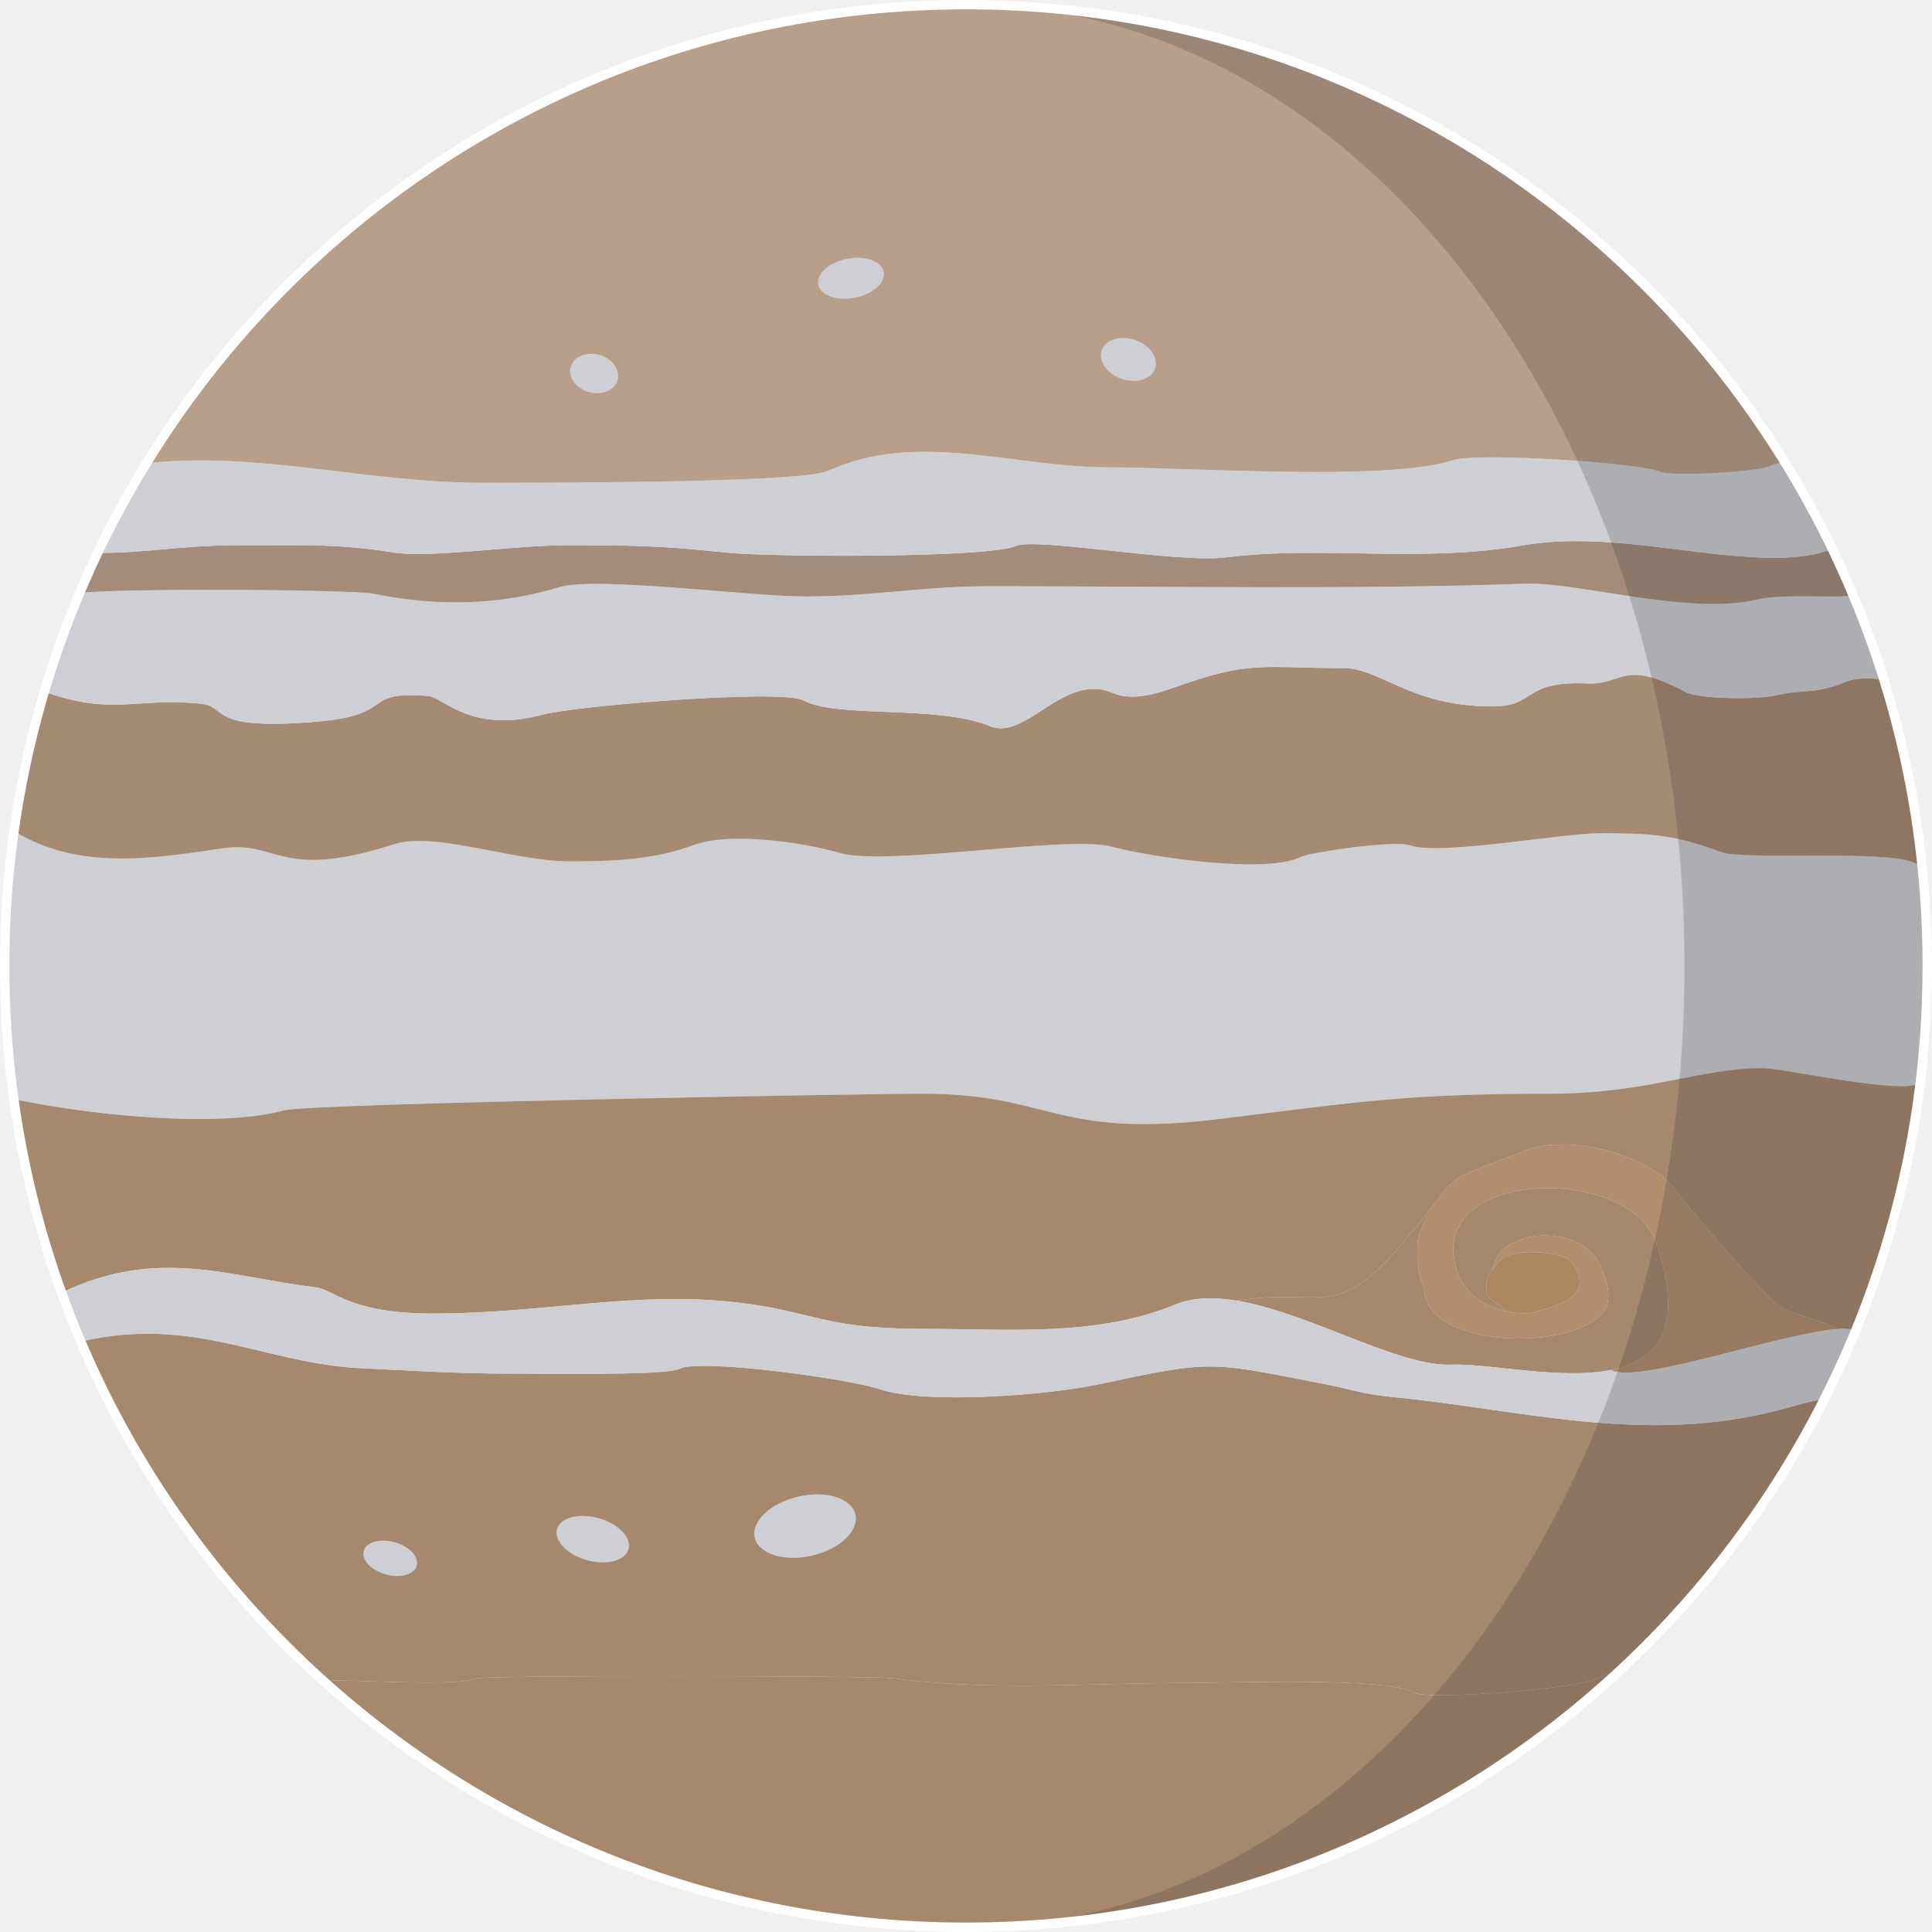
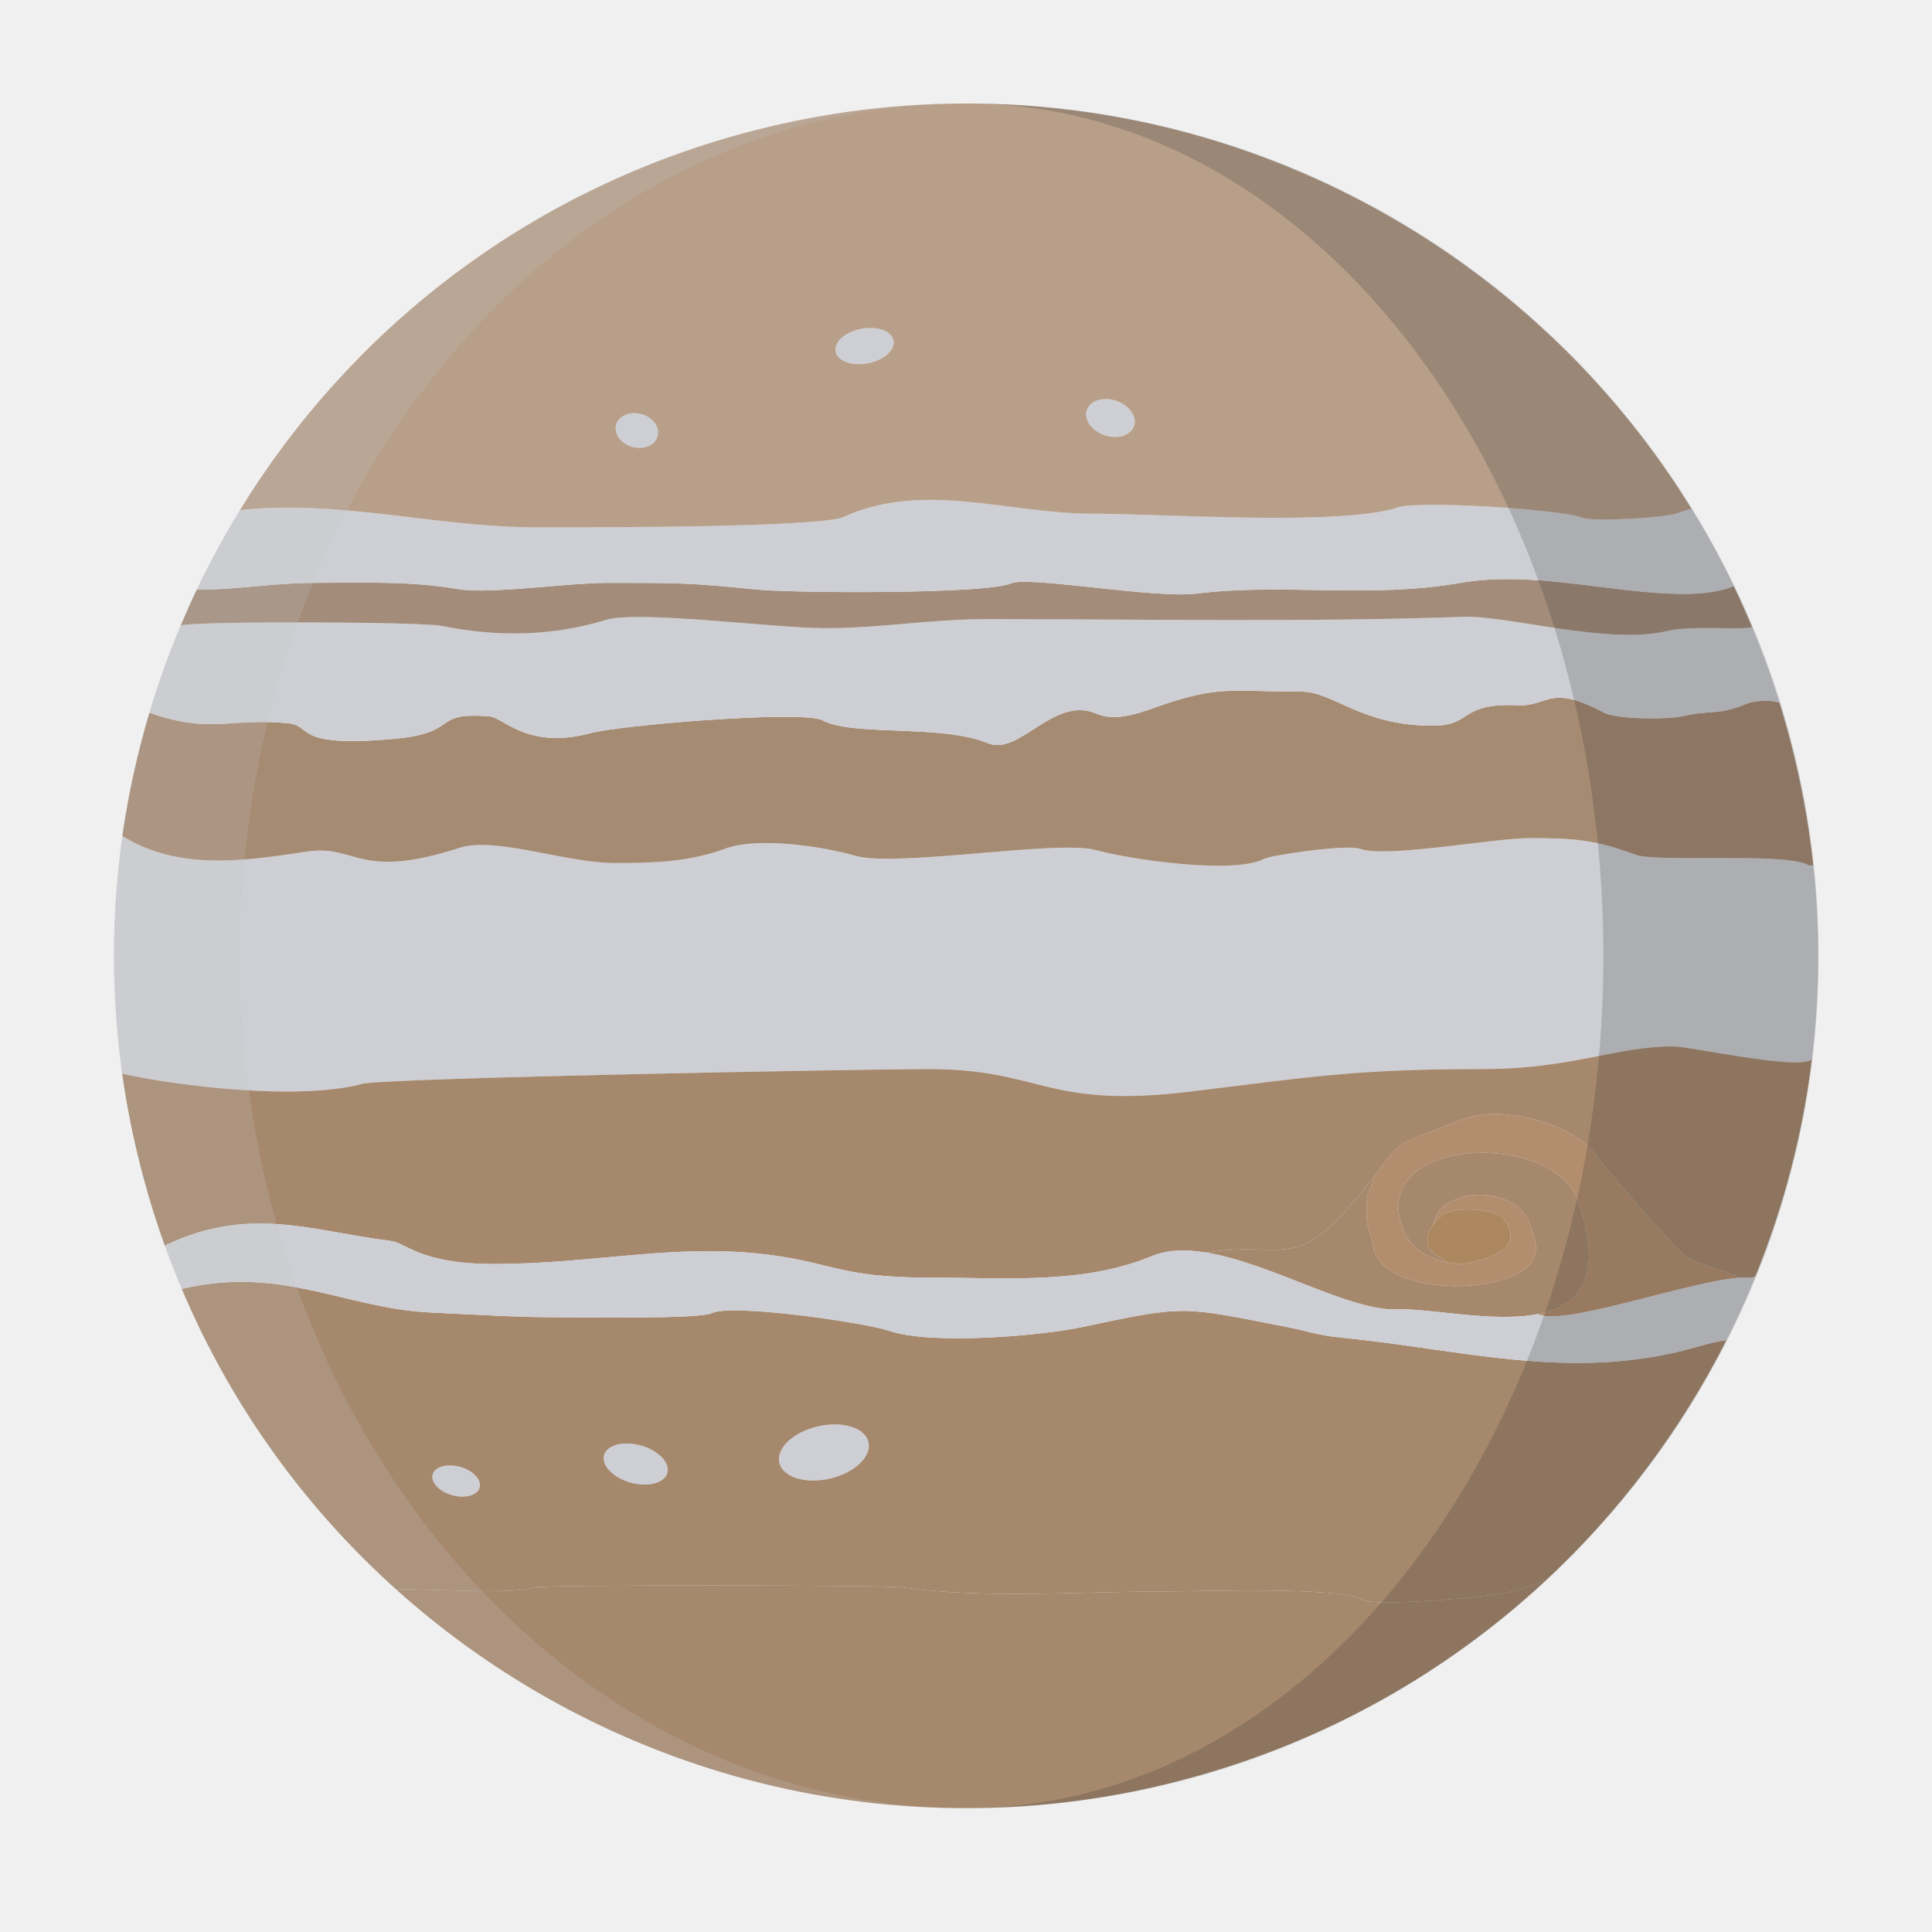
- <svg xmlns="http://www.w3.org/2000/svg" xml:space="preserve" width="206.705mm" height="206.705mm" version="1.1" style="shape-rendering:geometricPrecision; text-rendering:geometricPrecision; image-rendering:optimizeQuality; fill-rule:evenodd; clip-rule:evenodd" viewBox="0 0 20671 20671">
+ <svg xmlns="http://www.w3.org/2000/svg" xml:space="preserve" width="210mm" height="210mm" version="1.1" style="shape-rendering:geometricPrecision; text-rendering:geometricPrecision; image-rendering:optimizeQuality; fill-rule:evenodd; clip-rule:evenodd" viewBox="0 0 21000 21000">
  <defs>
    <style type="text/css">
   
-     .str0 {stroke:white;stroke-width:100}
-     .fil8 {fill:none}
-     .fil3 {fill:#A38D7A}
-     .fil0 {fill:#A6886D}
-     .fil2 {fill:#A68B73}
-     .fil6 {fill:#AD875F}
-     .fil4 {fill:#B38E6E}
-     .fil5 {fill:#B89F8A}
-     .fil1 {fill:#CECFD4}
-     .fil7 {fill:#2B2A29;fill-opacity:0.2}
+     .fil0 {fill:#ABD3E4}
+     .fil4 {fill:#A38D7A}
+     .fil1 {fill:#A6886D}
+     .fil3 {fill:#A68B73}
+     .fil7 {fill:#AD875F}
+     .fil5 {fill:#B38E6E}
+     .fil6 {fill:#B89F8A}
+     .fil2 {fill:#CECFD4}
+     .fil8 {fill:#C5C6C6;fill-opacity:0.2}
+     .fil9 {fill:#2B2A29;fill-opacity:0.2}
   
  </style>
+     <mask id="id0">
+       <radialGradient id="id1" gradientUnits="userSpaceOnUse" cx="-0" cy="0" r="0" fx="-0" fy="0">
+         <stop offset="0" style="stop-opacity:1; stop-color:white" />
+         <stop offset="0.949" style="stop-opacity:-127.502; stop-color:white" />
+         <stop offset="1" style="stop-opacity:0; stop-color:white" />
+       </radialGradient>
+       <rect style="fill:url(#id1)" width="21000" height="21000" />
+     </mask>
  </defs>
  <g id="Ebene_x0020_1">
-     <g id="_657886312">
+     <path class="fil0" style="mask:url(#id0)" d="M10500 0c5799,0 10500,4701 10500,10500 0,5799 -4701,10500 -10500,10500 -5799,0 -10500,-4701 -10500,-10500 0,-5799 4701,-10500 10500,-10500z" />
+     <g id="_612111640">
      <g>
-         <path class="fil0" d="M3449 17979c2501,2247 6052,3224 9542,2289 1675,-449 3143,-1288 4331,-2391 -44,2 -193,67 -227,81 -293,123 -1852,234 -1977,150 -248,-166 -1994,-102 -2403,-102 -1041,0 -2144,91 -3160,-50 -195,-27 -4393,-33 -4465,2 -187,91 -1367,10 -1641,21z" />
-         <path class="fil1" d="M3892 16594c-27,95 79,207 235,250 157,44 305,2 331,-92 27,-95 -79,-207 -235,-250 -157,-44 -305,-2 -331,92z" />
-         <path class="fil1" d="M5961 16361c-35,123 108,272 319,331 211,59 410,6 444,-117 35,-124 -108,-272 -319,-331 -211,-59 -410,-7 -444,117z" />
-         <path class="fil1" d="M8076 16452c40,174 313,260 611,192 297,-69 505,-265 465,-440 -40,-174 -313,-260 -611,-191 -297,68 -505,265 -465,439z" />
-         <path class="fil1" d="M9869 11702c1401,0 1408,488 3197,268 1446,-178 1987,-268 3501,-268 1075,0 1603,-274 2297,-274 206,0 1536,297 1675,155 94,-766 102,-1551 16,-2341 -74,7 -38,2 -94,-19 -346,-131 -1804,-16 -2047,-107 -498,-186 -758,-201 -1288,-201 -425,0 -1725,243 -2037,130 -165,-60 -1081,77 -1165,121 -363,190 -1614,6 -2029,-107 -464,-127 -2404,212 -2906,68 -392,-113 -1172,-231 -1568,-85 -432,160 -860,174 -1334,174 -579,0 -1443,-322 -1868,-184 -1229,397 -1244,-44 -1840,45 -752,112 -1551,238 -2233,-188 -133,935 -138,1899 -2,2869 730,160 2157,322 2897,122 267,-72 6156,-178 6828,-178z" />
-         <path class="fil2" d="M11895 9059c415,113 1666,297 2029,107 84,-44 1000,-181 1165,-121 312,113 1612,-130 2037,-130 530,0 790,15 1288,201 243,91 1701,-24 2047,107 56,21 20,26 94,19 -56,-522 -153,-1046 -293,-1568 -36,-132 -74,-263 -114,-392 -101,-41 -305,-26 -391,9 -358,148 -438,75 -755,148 -220,51 -827,40 -969,-36 -669,-358 -668,-76 -1039,-91 -720,-31 -543,246 -1032,246 -870,0 -1192,-410 -1587,-410 -874,0 -990,-85 -1784,198 -200,71 -471,161 -684,68 -521,-226 -929,514 -1313,356 -561,-232 -1629,-80 -1997,-276 -233,-125 -2434,56 -2794,153 -768,206 -1053,-187 -1226,-201 -727,-58 -323,200 -1174,274 -1209,104 -949,-162 -1261,-192 -711,-67 -922,134 -1670,-127 -144,485 -254,982 -326,1488 682,426 1481,300 2233,188 596,-89 611,352 1840,-45 425,-138 1289,184 1868,184 474,0 902,-14 1334,-174 396,-146 1176,-28 1568,85 502,144 2442,-195 2906,-68z" />
-         <path class="fil1" d="M10594 7770c384,158 792,-582 1313,-356 213,93 484,3 684,-68 794,-283 910,-198 1784,-198 395,0 717,410 1587,410 489,0 312,-277 1032,-246 371,15 370,-267 1039,91 142,76 749,87 969,36 317,-73 397,0 755,-148 86,-35 290,-50 391,-9 -97,-313 -207,-618 -331,-914 -109,39 -745,-21 -1015,46 -716,175 -1927,-188 -2473,-169 -1868,65 -3849,27 -5735,27 -731,0 -1248,110 -1985,110 -571,0 -2241,-218 -2624,-100 -635,195 -1309,210 -1978,72 -247,-51 -2894,-60 -3156,-7 -145,344 -271,696 -379,1054 748,261 959,60 1670,127 312,30 52,296 1261,192 851,-74 447,-332 1174,-274 173,14 458,407 1226,201 360,-97 2561,-278 2794,-153 368,196 1436,44 1997,276z" />
-         <path class="fil3" d="M10594 6272c1886,0 3867,38 5735,-27 546,-19 1757,344 2473,169 270,-67 906,-7 1015,-46 -70,-167 -143,-332 -221,-493 -312,126 -758,98 -1095,67 -737,-68 -1486,-234 -2220,-105 -1072,188 -2143,-2 -3168,127 -509,65 -2034,-218 -2246,-122 -286,129 -2632,120 -3100,70 -748,-79 -992,-77 -1755,-77 -501,0 -1425,140 -1813,75 -593,-100 -1099,-75 -1701,-75 -554,0 -963,86 -1453,80 -68,143 -133,287 -194,432 262,-53 2909,-44 3156,7 669,138 1343,123 1978,-72 383,-118 2053,100 2624,100 737,0 1254,-110 1985,-110z" />
-         <path class="fil1" d="M7767 5912c468,50 2814,59 3100,-70 212,-96 1737,187 2246,122 1025,-129 2096,61 3168,-127 734,-129 1483,37 2220,105 337,31 783,59 1095,-67 -155,-322 -325,-634 -509,-934 -15,2 -131,35 -137,39 -96,68 -1053,122 -1183,68 -245,-101 -1965,-208 -2218,-125 -695,230 -2826,77 -3691,77 -1025,0 -2039,-399 -3003,39 -293,133 -3227,126 -3708,126 -1214,0 -2396,-341 -3582,-208 -190,310 -364,630 -520,958 490,6 899,-80 1453,-80 602,0 1108,-25 1701,75 388,65 1312,-75 1813,-75 763,0 1007,-2 1755,77z" />
-         <path class="fil4" d="M15245 13844c83,554 1432,610 1860,248 182,-154 84,-398 9,-564 -133,-296 -574,-365 -829,-270 -289,107 -259,198 -324,332 19,-26 43,-52 69,-83 151,-181 707,-110 786,-2 279,381 -190,479 -468,549 -73,0 -147,-7 -220,-23 -233,-48 -448,-178 -532,-415 -396,-1114 1828,-1168 2119,-328 325,937 14,1272 -481,1370 288,158 1824,-397 2430,-438 -152,-86 -497,-159 -631,-248 -153,-103 -985,-1067 -1094,-1224 -271,-392 -1152,-618 -1600,-445 -880,340 -739,249 -1076,684l0 20c-72,231 -100,131 -100,425 0,206 61,268 82,412z" />
-         <path class="fil0" d="M13232 13916c779,129 1733,709 2295,685 391,-17 1161,165 1707,57 495,-98 806,-433 481,-1370 -291,-840 -2515,-786 -2119,328 84,237 299,367 532,415 -42,-49 -210,-119 -219,-196 -10,-82 -4,-136 14,-180 10,-24 23,-44 38,-65 65,-134 35,-225 324,-332 255,-95 696,-26 829,270 75,166 173,410 -9,564 -428,362 -1777,306 -1860,-248 -21,-144 -82,-206 -82,-412 0,-294 28,-194 100,-425l0 -20c-73,94 -168,212 -300,365 -684,789 -841,419 -1731,564z" />
-         <path class="fil0" d="M3383 13775c197,25 352,279 1249,279 1204,0 2177,-251 3292,-114 797,98 886,278 1960,278 924,0 1848,87 2689,-260 191,-78 417,-82 659,-42 890,-145 1047,225 1731,-564 132,-153 227,-271 300,-365 337,-435 196,-344 1076,-684 448,-173 1329,53 1600,445 109,157 941,1121 1094,1224 134,89 479,162 631,248 27,-2 52,-3 75,-2 55,1 83,13 120,-18 338,-833 569,-1712 680,-2617 -139,142 -1469,-155 -1675,-155 -694,0 -1222,274 -2297,274 -1514,0 -2055,90 -3501,268 -1789,220 -1796,-268 -3197,-268 -672,0 -6561,106 -6828,178 -740,200 -2167,38 -2897,-122 58,412 142,826 253,1239 76,284 163,562 261,834 1026,-492 1782,-172 2725,-56z" />
-         <ellipse class="fil1" transform="matrix(1.49482 0.41217 -0.41217 1.49482 6356.25 3995.89)" rx="168" ry="132" />
-         <ellipse class="fil1" transform="matrix(1.5231 -0.290736 0.290736 1.5231 9105.03 2977.06)" rx="229" ry="137" />
-         <ellipse class="fil1" transform="matrix(1.47036 0.492367 -0.492367 1.47036 12072.6 3845.46)" rx="194" ry="141" />
-         <path class="fil5" d="M11858 5000c865,0 2996,153 3691,-77 253,-83 1973,24 2218,125 130,54 1087,0 1183,-68 6,-4 122,-37 137,-39 -2322,-3772 -6922,-5743 -11419,-4538 -2647,709 -4775,2389 -6103,4554 1186,-133 2368,208 3582,208 481,0 3415,7 3708,-126 964,-438 1978,-39 3003,-39zm284 -1362c158,53 254,188 216,303 -38,115 -197,165 -355,112 -157,-53 -254,-188 -216,-303 39,-115 198,-165 355,-112zm-5731 160c138,38 226,158 196,267 -30,109 -167,167 -305,129 -139,-39 -226,-158 -196,-267 30,-109 166,-167 305,-129zm2654 -1029c193,-37 367,26 389,141 22,115 -116,238 -309,275 -193,37 -367,-26 -389,-141 -22,-115 116,-238 309,-275z" />
-         <path class="fil0" d="M9555 17956c1016,141 2119,50 3160,50 409,0 2155,-64 2403,102 125,84 1684,-27 1977,-150 34,-14 183,-79 227,-81 897,-833 1635,-1817 2183,-2900 -65,-9 -379,86 -474,110 -1442,375 -2726,-3 -4166,-144 -286,-28 -426,-83 -665,-129 -1270,-246 -1198,-269 -2460,0 -525,111 -1837,218 -2336,47 -300,-103 -1904,-332 -2140,-214 -145,72 -1484,50 -1789,50 -588,0 -1025,-31 -1596,-57 -1046,-47 -1807,-571 -3016,-286 599,1416 1492,2642 2586,3625 274,-11 1454,70 1641,-21 72,-35 4270,-29 4465,-2zm-403 -1752c40,175 -168,371 -465,440 -298,68 -571,-18 -611,-192 -40,-174 168,-371 465,-439 298,-69 571,17 611,191zm-2747 40c211,59 354,207 319,331 -34,123 -233,176 -444,117 -211,-59 -354,-208 -319,-331 34,-124 233,-176 444,-117zm-2182 258c156,43 262,155 235,250 -26,94 -174,136 -331,92 -156,-43 -262,-155 -235,-250 26,-94 174,-136 331,-92z" />
-         <path class="fil1" d="M5475 14697c305,0 1644,22 1789,-50 236,-118 1840,111 2140,214 499,171 1811,64 2336,-47 1262,-269 1190,-246 2460,0 239,46 379,101 665,129 1440,141 2724,519 4166,144 95,-24 409,-119 474,-110 128,-254 246,-513 354,-777 -37,31 -65,19 -120,18 -23,-1 -48,0 -75,2 -606,41 -2142,596 -2430,438 -546,108 -1316,-74 -1707,-57 -562,24 -1516,-556 -2295,-685 -242,-40 -468,-36 -659,42 -841,347 -1765,260 -2689,260 -1074,0 -1163,-180 -1960,-278 -1115,-137 -2088,114 -3292,114 -897,0 -1052,-254 -1249,-279 -943,-116 -1699,-436 -2725,56 64,177 132,352 205,523 1209,-285 1970,239 3016,286 571,26 1008,57 1596,57z" />
-         <path class="fil6" d="M16128 14031c73,16 147,23 220,23 278,-70 747,-168 468,-549 -79,-108 -635,-179 -786,2 -26,31 -50,57 -69,83 -15,21 -28,41 -38,65 -18,44 -24,98 -14,180 9,77 177,147 219,196z" />
+         <path class="fil1" d="M4305 17275c2252,2023 5450,2903 8592,2061 1509,-404 2830,-1159 3901,-2154 -41,2 -175,61 -206,74 -263,111 -1667,210 -1779,135 -224,-149 -1796,-92 -2165,-92 -937,0 -1930,82 -2845,-45 -175,-25 -3956,-30 -4021,2 -168,82 -1231,9 -1477,19z" />
+         <path class="fil2" d="M4703 16027c-24,85 71,186 212,225 141,40 274,2 298,-83 24,-85 -71,-186 -212,-225 -141,-39 -274,-2 -298,83z" />
+         <path class="fil2" d="M6566 15817c-31,111 98,245 288,298 189,53 369,6 400,-105 31,-112 -98,-245 -288,-298 -190,-53 -369,-6 -400,105z" />
+         <path class="fil2" d="M8471 15899c36,157 282,234 550,173 267,-62 455,-239 419,-396 -36,-157 -282,-234 -550,-172 -267,61 -455,238 -419,395z" />
+         <path class="fil2" d="M10086 11620c1261,0 1267,440 2878,242 1303,-160 1790,-242 3153,-242 968,0 1444,-246 2069,-246 186,0 1383,267 1508,139 84,-690 91,-1397 15,-2108 -67,6 -35,2 -85,-17 -312,-118 -1625,-15 -1843,-97 -449,-167 -683,-181 -1160,-181 -383,0 -1554,219 -1835,117 -148,-54 -973,69 -1049,109 -327,172 -1453,6 -1827,-96 -418,-115 -2164,191 -2617,61 -353,-102 -1055,-208 -1412,-76 -389,144 -774,156 -1201,156 -522,0 -1299,-290 -1682,-166 -1107,358 -1121,-39 -1657,41 -677,101 -1397,214 -2011,-170 -120,843 -125,1711 -2,2585 657,144 1943,290 2609,110 240,-65 5544,-161 6149,-161z" />
+         <path class="fil3" d="M11910 9240c374,102 1500,268 1827,96 76,-40 901,-163 1049,-109 281,102 1452,-117 1835,-117 477,0 711,14 1160,181 218,82 1531,-21 1843,97 50,19 18,23 85,17 -51,-470 -139,-942 -265,-1413 -32,-119 -66,-237 -102,-353 -91,-37 -275,-23 -353,9 -322,132 -394,67 -679,133 -199,45 -745,35 -872,-33 -603,-322 -602,-68 -936,-82 -649,-28 -489,222 -930,222 -783,0 -1073,-370 -1428,-370 -788,0 -893,-76 -1608,179 -179,64 -423,145 -615,61 -469,-203 -837,463 -1183,320 -505,-208 -1466,-71 -1798,-248 -210,-113 -2192,51 -2516,138 -691,186 -948,-169 -1104,-181 -654,-52 -291,180 -1057,246 -1089,95 -855,-146 -1135,-172 -641,-61 -831,120 -1504,-114 -130,436 -229,884 -294,1339 614,384 1334,271 2011,170 536,-80 550,317 1657,-41 383,-124 1160,166 1682,166 427,0 812,-12 1201,-156 357,-132 1059,-26 1412,76 453,130 2199,-176 2617,-61z" />
+         <path class="fil2" d="M10738 8078c346,143 714,-523 1183,-320 192,84 436,3 615,-61 715,-255 820,-179 1608,-179 355,0 645,370 1428,370 441,0 281,-250 930,-222 334,14 333,-240 936,82 127,68 673,78 872,33 285,-66 357,-1 679,-133 78,-32 262,-46 353,-9 -87,-282 -187,-556 -298,-823 -98,35 -671,-19 -915,41 -644,158 -1734,-169 -2226,-152 -1682,59 -3467,25 -5165,25 -658,0 -1124,98 -1787,98 -514,0 -2019,-196 -2363,-90 -572,176 -1178,190 -1781,66 -223,-46 -2606,-55 -2842,-7 -131,310 -245,627 -341,950 673,234 863,53 1504,114 280,26 46,267 1135,172 766,-66 403,-298 1057,-246 156,12 413,367 1104,181 324,-87 2306,-251 2516,-138 332,177 1293,40 1798,248z" />
+         <path class="fil4" d="M10738 6730c1698,0 3483,34 5165,-25 492,-17 1582,310 2226,152 244,-60 817,-6 915,-41 -63,-151 -129,-299 -199,-445 -281,114 -682,89 -986,61 -664,-61 -1338,-211 -2000,-94 -965,169 -1930,-2 -2852,114 -459,58 -1832,-196 -2022,-110 -258,116 -2371,108 -2793,63 -673,-71 -893,-70 -1579,-70 -452,0 -1284,127 -1634,68 -533,-89 -989,-68 -1531,-68 -499,0 -867,78 -1309,73 -61,128 -119,258 -174,389 236,-48 2619,-39 2842,7 603,124 1209,110 1781,-66 344,-106 1849,90 2363,90 663,0 1129,-98 1787,-98z" />
+         <path class="fil2" d="M8192 6405c422,45 2535,53 2793,-63 190,-86 1563,168 2022,110 922,-116 1887,55 2852,-114 662,-117 1336,33 2000,94 304,28 705,53 986,-61 -139,-290 -293,-570 -459,-840 -13,1 -118,31 -123,35 -86,61 -948,109 -1065,61 -221,-91 -1770,-188 -1998,-113 -626,207 -2545,70 -3323,70 -923,0 -1837,-360 -2704,34 -265,121 -2906,114 -3340,114 -1092,0 -2157,-307 -3225,-187 -171,279 -328,567 -469,863 442,5 810,-73 1309,-73 542,0 998,-21 1531,68 350,59 1182,-68 1634,-68 686,0 906,-1 1579,70z" />
+         <path class="fil5" d="M14927 13550c74,499 1289,550 1675,223 164,-138 75,-358 8,-508 -120,-266 -517,-328 -747,-243 -260,96 -233,179 -291,299 17,-23 38,-47 61,-75 136,-163 637,-99 709,-1 251,343 -171,431 -422,494 -66,0 -133,-7 -198,-20 -210,-44 -403,-160 -479,-374 -357,-1003 1646,-1053 1908,-296 292,844 13,1146 -433,1234 259,142 1642,-357 2188,-394 -137,-78 -448,-143 -568,-224 -138,-92 -887,-961 -985,-1102 -244,-354 -1037,-557 -1441,-401 -792,306 -666,224 -969,616l0 18c-65,208 -90,118 -90,383 0,186 55,241 74,371z" />
+         <path class="fil1" d="M13114 13615c701,116 1561,638 2067,617 352,-15 1045,148 1537,51 446,-88 725,-390 433,-1234 -262,-757 -2265,-707 -1908,296 76,214 269,330 479,374 -38,-44 -189,-108 -197,-177 -9,-74 -4,-123 12,-163 9,-21 21,-39 35,-58 58,-120 31,-203 291,-299 230,-85 627,-23 747,243 67,150 156,370 -8,508 -386,327 -1601,276 -1675,-223 -19,-130 -74,-185 -74,-371 0,-265 25,-175 90,-383l0 -18c-65,85 -151,191 -270,329 -616,711 -758,378 -1559,508z" />
+         <path class="fil1" d="M4245 13488c177,22 317,251 1125,251 1084,0 1960,-226 2964,-103 718,88 798,251 1765,251 832,0 1665,78 2422,-234 172,-71 375,-74 593,-38 801,-130 943,203 1559,-508 119,-138 205,-244 270,-329 303,-392 177,-310 969,-616 404,-156 1197,47 1441,401 98,141 847,1010 985,1102 120,81 431,146 568,224 24,-2 47,-3 68,-2 49,0 75,11 107,-17 305,-749 513,-1542 613,-2357 -125,128 -1322,-139 -1508,-139 -625,0 -1101,246 -2069,246 -1363,0 -1850,82 -3153,242 -1611,198 -1617,-242 -2878,-242 -605,0 -5909,96 -6149,161 -666,180 -1952,34 -2609,-110 53,372 128,744 228,1116 68,256 147,507 235,752 924,-444 1605,-155 2454,-51z" />
+         <ellipse class="fil2" transform="matrix(1.3461 0.371273 -0.371163 1.3465 6922.33 4679.11)" rx="168" ry="132" />
+         <ellipse class="fil2" transform="matrix(1.37157 -0.261887 0.26181 1.37197 9397.63 3761.38)" rx="229" ry="137" />
+         <ellipse class="fil2" transform="matrix(1.32407 0.443511 -0.443381 1.32446 12070 4543.61)" rx="194" ry="141" />
+         <path class="fil6" d="M11877 5584c778,0 2697,137 3323,-70 228,-75 1777,22 1998,113 117,48 979,0 1065,-61 5,-4 110,-34 123,-35 -2090,-3398 -6233,-5174 -10283,-4088 -2383,639 -4299,2152 -5495,4102 1068,-120 2133,187 3225,187 434,0 3075,7 3340,-114 867,-394 1781,-34 2704,-34zm256 -1227c141,47 228,169 194,273 -35,103 -178,148 -320,101 -141,-48 -228,-170 -194,-273 35,-104 178,-149 320,-101zm-5162 144c125,34 204,142 177,240 -27,99 -150,151 -275,116 -124,-34 -203,-142 -176,-240 27,-98 150,-150 274,-116zm2391 -927c174,-33 330,24 350,127 20,104 -105,215 -279,248 -173,33 -330,-24 -350,-128 -20,-103 105,-214 279,-247z" />
+         <path class="fil1" d="M9803 17254c915,127 1908,45 2845,45 369,0 1941,-57 2165,92 112,75 1516,-24 1779,-135 31,-13 165,-72 206,-74 807,-750 1471,-1636 1965,-2611 -59,-9 -342,77 -427,99 -1299,337 -2455,-3 -3752,-130 -257,-25 -383,-75 -599,-117 -1143,-221 -1078,-242 -2215,0 -472,101 -1653,197 -2103,43 -271,-92 -1715,-299 -1928,-193 -130,65 -1336,46 -1610,46 -530,0 -924,-29 -1437,-52 -942,-42 -1628,-515 -2716,-257 539,1275 1343,2379 2329,3265 246,-10 1309,63 1477,-19 65,-32 3846,-27 4021,-2zm-363 -1578c36,157 -152,334 -419,396 -268,61 -514,-16 -550,-173 -36,-157 152,-334 419,-395 268,-62 514,15 550,172zm-2474 36c190,53 319,186 288,298 -31,111 -211,158 -400,105 -190,-53 -319,-187 -288,-298 31,-111 210,-158 400,-105zm-1965 232c141,39 236,140 212,225 -24,85 -157,123 -298,83 -141,-39 -236,-140 -212,-225 24,-85 157,-122 298,-83z" />
+         <path class="fil2" d="M6129 14319c274,0 1480,19 1610,-46 213,-106 1657,101 1928,193 450,154 1631,58 2103,-43 1137,-242 1072,-221 2215,0 216,42 342,92 599,117 1297,127 2453,467 3752,130 85,-22 368,-108 427,-99 115,-229 222,-463 318,-701 -32,28 -58,17 -107,17 -21,-1 -44,0 -68,2 -546,37 -1929,536 -2188,394 -492,97 -1185,-66 -1537,-51 -506,21 -1366,-501 -2067,-617 -218,-36 -421,-33 -593,38 -757,312 -1590,234 -2422,234 -967,0 -1047,-163 -1765,-251 -1004,-123 -1880,103 -2964,103 -808,0 -948,-229 -1125,-251 -849,-104 -1530,-393 -2454,51 58,159 119,316 185,471 1088,-258 1774,215 2716,257 513,23 907,52 1437,52z" />
+         <path class="fil7" d="M15722 13719c65,13 132,20 198,20 251,-63 673,-151 422,-494 -72,-98 -573,-162 -709,1 -23,28 -44,52 -61,75 -14,19 -26,37 -35,58 -16,40 -21,89 -12,163 8,69 159,133 197,177z" />
      </g>
-       <path class="fil7" d="M10335 20621c5681,0 10286,-4605 10286,-10286 0,-5680 -4605,-10285 -10286,-10285 4246,0 7688,4605 7688,10285 0,5681 -3442,10286 -7688,10286z" />
-       <circle class="fil8 str0" cx="10335" cy="10335" r="10285" />
+       <path class="fil8" d="M10505 19654c-4361,0 -7897,-4148 -7897,-9265 0,-5116 3536,-9264 7897,-9264 -5116,0 -9264,4148 -9264,9264 0,5117 4148,9265 9264,9265z" />
+       <path class="fil9" d="M10505 19654c5116,0 9262,-4148 9262,-9265 0,-5116 -4146,-9264 -9262,-9264 3824,0 6923,4148 6923,9264 0,5117 -3099,9265 -6923,9265z" />
    </g>
  </g>
</svg>
